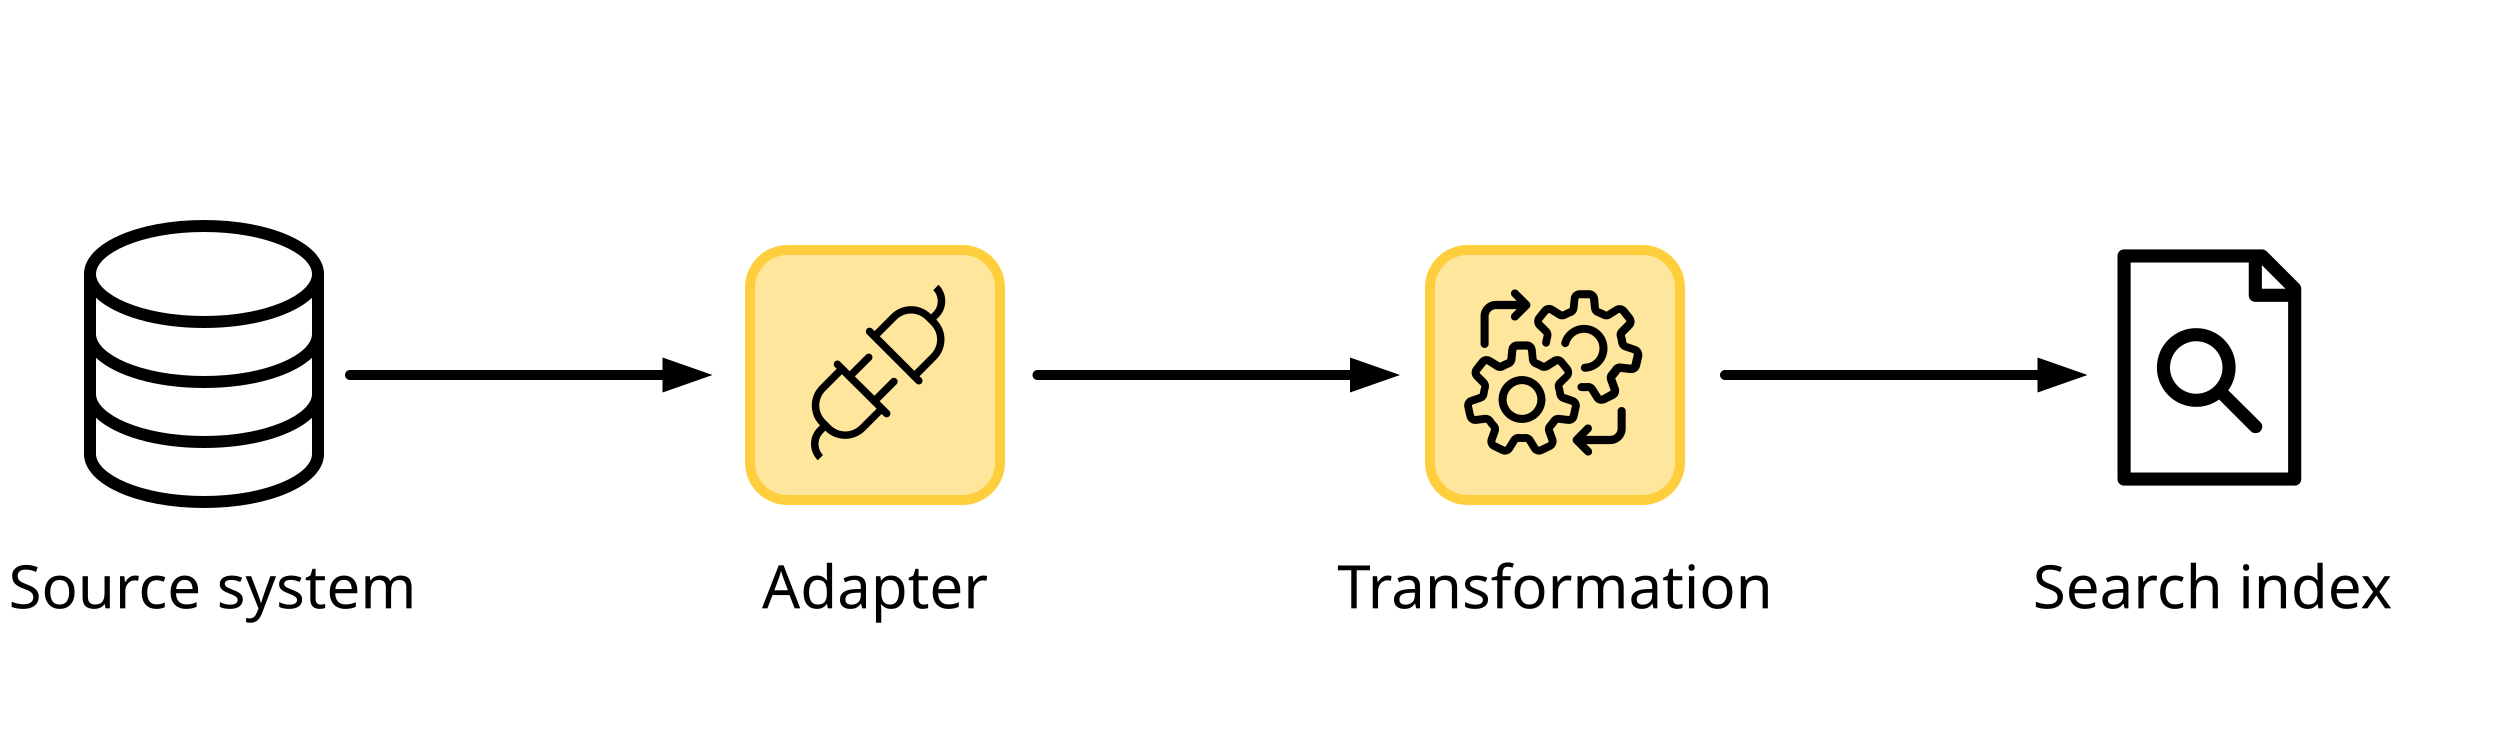
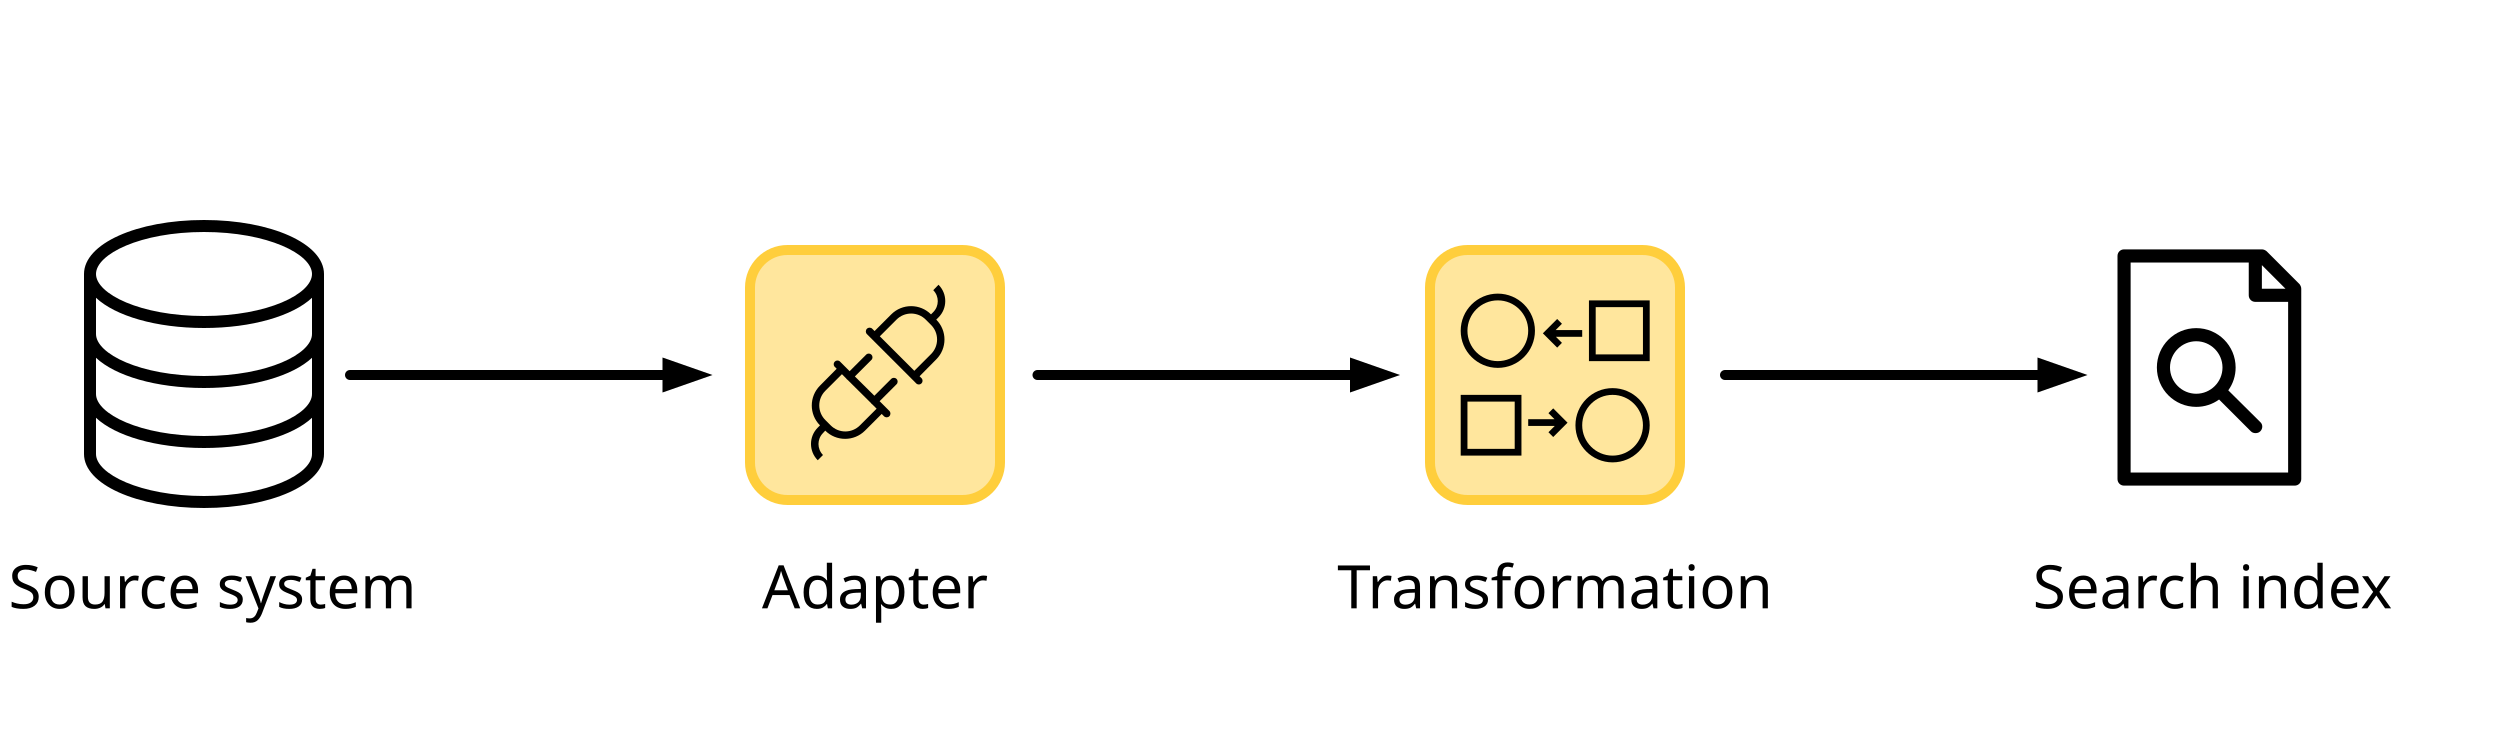
<svg xmlns="http://www.w3.org/2000/svg" viewBox="0 0 1000 300">
  <style>
    .cls-s3{fill:#E15344;}
    .cls-azure{fill: #0079D8;}
    text {
      fill: black;
      font-size: 24px;
      stroke-width: 0;
      dominant-baseline: middle;
      font-family: sans-serif;
    }

    line {
      stroke-linecap: round;
      stroke-width: 4;
      stroke: black;
    }
  </style>
  <g transform="scale(1.6) translate(15 35)">
    <svg y="20" height="300px" width="300px" fill="#000000" version="1.1" viewBox="0 0 100 100" enable-background="new 0 0 100 100" xml:space="preserve">
      <path d="M12,0C6.393,0,2,1.977,2,4.5v15C2,22.023,6.393,24,12,24s10-1.977,10-4.5v-15C22,1.977,17.607,0,12,0z M21,14.5  c0,1.655-3.696,3.5-9,3.5s-9-1.845-9-3.5v-3.018C4.603,12.984,7.985,14,12,14s7.397-1.016,9-2.518V14.5z M21,9.5  c0,1.655-3.696,3.5-9,3.5s-9-1.845-9-3.5V6.482C4.603,7.984,7.985,9,12,9s7.397-1.016,9-2.518V9.5z M12,1c5.304,0,9,1.845,9,3.5  S17.304,8,12,8S3,6.155,3,4.5S6.696,1,12,1z M12,23c-5.304,0-9-1.845-9-3.5v-3.018C4.603,17.984,7.985,19,12,19s7.397-1.016,9-2.518  V19.5C21,21.155,17.304,23,12,23z" />
    </svg>
  </g>
  <rect width="100" height="100" x="300" y="100" rx="15" ry="15" fill="rgba(255, 206, 60, 0.5)" stroke-width="4" stroke="#ffce3c" />
  <g transform="scale(0.25) translate(1255 446)">
    <svg x="0px" y="0px" height="300px" width="300px" fill="#000000" version="1.1" viewBox="0 0 100 100" style="enable-background:new 0 0 100 100;" xml:space="preserve">
      <path data-name="Compound Path" d="M17.8,96.8l2.8-2.8a8.3,8.3,0,0,1,0-11.7L21.8,81A15,15,0,0,0,43,81l8.9-8.9,1.2,1.2A2,2,0,0,0,56,70.5l-5.2-5.2,9-9A2,2,0,0,0,57,53.4l-9,9L37.6,52.1l9-9a2,2,0,0,0-2.8-2.8l-9,9L29.5,44a2,2,0,0,0-2.8,2.8l1.2,1.2L19,57a15,15,0,0,0,0,21.2l-1.2,1.2A12.3,12.3,0,0,0,17.8,96.8Zm4-37,8.9-8.9,2.2,2.2.4.5.5.4L46.1,66.2l.4.5.5.4,2.2,2.2-8.9,8.9a11,11,0,0,1-15.6,0l-2.8-2.8A11,11,0,0,1,21.8,59.8Z" />
      <path data-name="Compound Path" d="M82.2,3.2,79.4,6.1a8.3,8.3,0,0,1,0,11.7L78.2,19A15,15,0,0,0,57,19l-8.9,8.9-1.2-1.2A2,2,0,0,0,44,29.5L70.5,56a2,2,0,0,0,2.8-2.8l-1.2-1.2L81,43a15,15,0,0,0,0-21.2l1.2-1.2A12.3,12.3,0,0,0,82.2,3.2Zm-4,37-8.9,8.9L50.9,30.7l8.9-8.9a11,11,0,0,1,15.6,0l2.8,2.8a11,11,0,0,1,0,15.6Z" />
    </svg>
  </g>
  <rect width="100" height="100" x="572" y="100" rx="15" ry="15" fill="rgba(255, 206, 60, 0.5)" stroke-width="4" stroke="#ffce3c" />
-   <g transform="scale(0.25) translate(2335 446)">
-     <svg x="0px" y="0px" height="300px" width="300px" fill="#000000" version="1.1" viewBox="0 0 100 100" style="enable-background:new 0 0 100 100;" xml:space="preserve">
-       <g>
-         <path d="M63,73.7l1.1-4.9c0.6-2.4-0.8-4.9-3.2-5.7l-4.7-1.6c-0.2-0.1-0.4-0.2-0.4-0.5c-0.2-1.2-0.4-2.4-0.8-3.5     c-0.1-0.2,0-0.4,0.2-0.6l3.5-3.5c1.8-1.8,1.9-4.5,0.4-6.5L56,43.1c-1.6-2-4.3-2.4-6.4-1.1l-4.2,2.7c-0.2,0.1-0.4,0.1-0.6,0     c-1-0.6-2.1-1.1-3.3-1.6c-0.2-0.1-0.3-0.3-0.3-0.5l-0.5-4.9c-0.3-2.5-2.3-4.3-4.8-4.3h-5c-2.5,0-4.6,1.9-4.8,4.3l-0.5,4.9     c0,0.2-0.2,0.4-0.3,0.5c-1.2,0.4-2.3,1-3.3,1.5c-0.2,0.1-0.4,0.1-0.6,0L17.1,42c-2.1-1.3-4.9-0.9-6.4,1.1L7.6,47     C6,49,6.2,51.8,8,53.5l3.5,3.5c0.2,0.2,0.2,0.4,0.2,0.5c-0.3,1.1-0.6,2.3-0.8,3.6c0,0.2-0.2,0.4-0.4,0.4l-4.7,1.6     c-2.4,0.8-3.7,3.3-3.1,5.7l1.1,4.9c0.6,2.4,2.8,4,5.3,3.7l4.8-0.6c0.3,0,0.5,0.1,0.6,0.2c0.7,1,1.4,2,2.2,2.8     c0.1,0.1,0.2,0.3,0.2,0.5l-1.7,4.8c-0.8,2.3,0.2,4.9,2.5,6l4.5,2.2c2.2,1.1,4.9,0.3,6.2-1.8l2.6-4.2c0.1-0.2,0.3-0.3,0.6-0.3     c1.2,0.1,2.4,0.1,3.6,0c0.2,0,0.4,0.1,0.6,0.3l2.6,4.2c0.9,1.5,2.5,2.3,4.1,2.3c0.7,0,1.4-0.2,2.1-0.5l4.5-2.2     c2.2-1.1,3.3-3.7,2.5-6l-1.7-4.7c-0.1-0.2,0-0.4,0.2-0.5c0.8-0.9,1.6-1.8,2.2-2.8c0.1-0.1,0.3-0.3,0.5-0.3l5,0.6     C60.1,77.7,62.5,76.1,63,73.7z M58.9,72.7c-0.1,0.3-0.4,0.5-0.7,0.5l-5-0.6c-0.2,0-0.4,0-0.5,0c-1.6,0-3.1,0.8-4,2.2     c-0.5,0.8-1.2,1.6-1.8,2.3c-1.2,1.3-1.6,3.2-1,4.8l1.7,4.7c0.1,0.3,0,0.6-0.3,0.7l-4.5,2.2c-0.3,0.1-0.6,0-0.8-0.2l-2.6-4.2     c-1-1.6-2.8-2.5-4.7-2.3c-0.9,0.1-1.8,0.1-2.6,0c-1.9-0.2-3.7,0.7-4.7,2.3l-2.6,4.2c-0.2,0.3-0.5,0.4-0.8,0.2l-4.5-2.2     c-0.3-0.1-0.4-0.4-0.3-0.7l1.7-4.8c0.6-1.6,0.2-3.5-1.1-4.8c-0.7-0.7-1.3-1.5-1.8-2.3c-1-1.5-2.8-2.3-4.7-2.1l-4.8,0.6     c-0.3,0-0.6-0.2-0.7-0.5l-1.1-4.9c-0.1-0.3,0.1-0.6,0.4-0.7l4.7-1.6c1.7-0.6,3-2.1,3.2-3.9c0.1-1,0.3-2,0.6-2.9     c0.5-1.7,0-3.6-1.2-4.8L11,50.5c-0.2-0.2-0.2-0.6,0-0.8l3.1-3.9c0.2-0.2,0.5-0.3,0.8-0.1l4.2,2.7c1.5,1,3.4,1,5,0.1     c0.8-0.5,1.7-0.9,2.7-1.3c1.7-0.6,2.9-2.2,3.1-4l0.5-4.9c0-0.3,0.3-0.5,0.6-0.5h5c0.3,0,0.6,0.2,0.6,0.5l0.5,4.9     c0.2,1.8,1.4,3.4,3.1,4c1,0.4,1.9,0.8,2.7,1.3c1.5,0.9,3.4,0.8,5-0.1l4.2-2.7c0.3-0.2,0.6-0.1,0.8,0.1l3.1,3.9     c0.2,0.2,0.2,0.6,0,0.8L52.3,54c-1.3,1.3-1.8,3.1-1.2,4.8c0.3,0.9,0.5,1.9,0.6,2.9c0.3,1.8,1.5,3.3,3.2,3.9l4.7,1.6     c0.3,0.1,0.5,0.4,0.4,0.7L58.9,72.7z" />
-         <path d="M33.4,51.9c-6.9,0-12.5,5.6-12.5,12.5c0,6.9,5.6,12.5,12.5,12.5s12.5-5.6,12.5-12.5C45.8,57.5,40.2,51.9,33.4,51.9z      M33.4,72.6c-4.5,0-8.2-3.7-8.2-8.2c0-4.5,3.7-8.2,8.2-8.2s8.2,3.7,8.2,8.2C41.6,68.9,37.9,72.6,33.4,72.6z" />
-         <path d="M94.2,35.9l-4.7-1.6c-0.2-0.1-0.3-0.2-0.4-0.4c-0.2-1.3-0.4-2.5-0.8-3.6c-0.1-0.3,0.1-0.5,0.2-0.5l3.5-3.5     c1.8-1.8,1.9-4.5,0.4-6.5l-3.1-3.9c-1.6-1.9-4.3-2.4-6.4-1.1l-4.2,2.6c-0.1,0.1-0.4,0.2-0.6,0c-1-0.6-2.1-1.1-3.3-1.5     c-0.3-0.1-0.3-0.3-0.4-0.5L74,10.5c-0.3-2.5-2.4-4.4-4.8-4.4h-5c-2.5,0-4.6,1.9-4.8,4.3l-0.5,4.9c0,0.1-0.1,0.4-0.3,0.5     c-1.2,0.5-2.3,1-3.4,1.6c-0.1,0.1-0.3,0.1-0.5,0l-4.3-2.7c-2.1-1.3-4.8-0.9-6.4,1.1l-3.1,3.9c-1.5,2-1.3,4.8,0.4,6.5l3.5,3.4     c0.1,0.2,0.2,0.4,0.2,0.5c-0.3,1.1-0.6,2.3-0.8,3.5C44,35,44.8,36,45.9,36.2c1.1,0.2,2.2-0.6,2.4-1.8c0.1-1,0.3-1.9,0.6-2.9     c0.5-1.7,0.1-3.6-1.2-4.9l-3.5-3.5c-0.3-0.3-0.2-0.6,0-0.8l3.1-3.8c0.2-0.2,0.5-0.3,0.8-0.2l4.2,2.6c1.4,1,3.4,1,5,0.1     c0.8-0.5,1.7-0.9,2.6-1.2c1.7-0.6,2.9-2.2,3.1-4l0.5-4.9c0-0.3,0.3-0.5,0.6-0.5h5c0.3,0,0.6,0.2,0.6,0.5l0.5,4.9     c0.2,1.9,1.4,3.4,3.1,4c1,0.4,1.8,0.8,2.6,1.2c1.6,0.9,3.5,0.9,5-0.1l4.1-2.6c0.3-0.2,0.6-0.1,0.8,0.1l3.1,3.9     c0.2,0.2,0.2,0.6-0.1,0.8l-3.5,3.5c-1.3,1.3-1.8,3.1-1.2,4.8c0.3,0.9,0.5,1.9,0.6,2.8c0.2,1.7,1.5,3.3,3.2,3.9l4.7,1.6     c0.3,0.1,0.5,0.4,0.4,0.7l-1.1,4.9c-0.1,0.3-0.3,0.5-0.7,0.5l-5-0.6c-1.8-0.2-3.5,0.6-4.5,2.1c-0.5,0.8-1.1,1.5-1.8,2.3     c-1.3,1.4-1.6,3.3-1,4.9l1.7,4.7c0.1,0.3,0,0.6-0.3,0.7L76,62.3c-0.3,0.1-0.6,0.1-0.7-0.2l-2.6-4.2c-1-1.6-2.8-2.5-4.7-2.3     c-0.8,0.1-1.8,0.1-2.7,0c-1.2,0-2.2,0.8-2.3,2c-0.1,1.2,0.8,2.2,2,2.3c1.2,0.1,2.3,0.1,3.4,0c0.2,0,0.5,0,0.7,0.3l2.6,4.2     c0.9,1.5,2.5,2.3,4.1,2.3c0.7,0,1.5-0.2,2.2-0.5l4.5-2.2c2.2-1,3.3-3.6,2.4-6l-1.7-4.7c-0.1-0.2,0-0.4,0.2-0.5     c0.8-0.9,1.6-1.8,2.2-2.8c0,0,0.3-0.2,0.4-0.3l5.1,0.6c2.5,0.3,4.8-1.4,5.3-3.8l1.1-4.8C97.9,39.2,96.6,36.7,94.2,35.9z" />
-         <path d="M66.9,45.3c-1.2,0-2.1,1-2.1,2.2c0,1.2,1,2.1,2.1,2.1c0,0,0,0,0.1,0c6.7-0.2,12-5.7,12-12.5c0-6.9-5.6-12.5-12.5-12.5     c-5.6,0-10.6,3.8-12.1,9.2c-0.3,1.1,0.4,2.3,1.5,2.6c1.1,0.3,2.3-0.4,2.6-1.5c1-3.6,4.2-6.1,8-6.1c4.5,0,8.2,3.7,8.2,8.2     C74.8,41.6,71.4,45.2,66.9,45.3z" />
-         <path d="M13.5,36.9c1.2,0,2.1-1,2.1-2.1V20.1c0-2.2,1.8-3.9,3.9-3.9h11.1l-2.5,2.5c-0.8,0.8-0.8,2.2,0,3c0.4,0.4,1,0.6,1.5,0.6     c0.5,0,1.1-0.2,1.5-0.6l6.2-6.2c0.8-0.8,0.8-2.2,0-3l-6.2-6.2c-0.8-0.8-2.2-0.8-3,0c-0.8,0.8-0.8,2.2,0,3l2.5,2.5H19.5     c-4.5,0-8.2,3.7-8.2,8.2v14.7C11.3,36,12.3,36.9,13.5,36.9z" />
-         <path d="M86.5,68.4c-1.2,0-2.1,1-2.1,2.1v9.4c0,2.2-1.8,3.9-3.9,3.9H67.6l2.5-2.5c0.8-0.8,0.8-2.2,0-3c-0.8-0.8-2.2-0.8-3,0     L61,84.5c-0.8,0.8-0.8,2.2,0,3l6.2,6.2c0.4,0.4,1,0.6,1.5,0.6c0.5,0,1.1-0.2,1.5-0.6c0.8-0.8,0.8-2.2,0-3l-2.5-2.5h12.8     c4.5,0,8.2-3.7,8.2-8.2v-9.4C88.7,69.3,87.7,68.4,86.5,68.4z" />
-       </g>
-     </svg>
+   <g transform="scale(2.7) translate(214.4 39.5)">
+     <g stroke="none" stroke-width="1" fill="none" fill-rule="evenodd">
+       <path d="M15.893,22.6 L15,21.707 L15.707,21 L17.828,23.121 L15.707,25.243 L15,24.536 L15.936,23.6 L12,23.6 L12,22.6 L15.893,22.6 Z M24.5,29 C21.462,29 19,26.538 19,23.5 C19,20.462 21.462,18 24.5,18 C27.538,18 30,20.462 30,23.5 C30,26.538 27.538,29 24.5,29 Z M24.5,28 C26.985,28 29,25.985 29,23.5 C29,21.015 26.985,19 24.5,19 C22.015,19 20,21.015 20,23.5 C20,25.985 22.015,28 24.5,28 Z M2,19 L11,19 L11,28 L2,28 L2,19 Z M3,20 L3,27 L10,27 L10,20 L3,20 Z" fill="#000000" />
+       <path d="M15.893,8.6 L15,7.707 L15.707,7 L17.828,9.121 L15.707,11.243 L15,10.536 L15.936,9.6 L12,9.6 L12,8.6 L15.893,8.6 Z M24.5,15 C21.462,15 19,12.538 19,9.5 C19,6.462 21.462,4 24.5,4 C27.538,4 30,6.462 30,9.5 C30,12.538 27.538,15 24.5,15 Z M24.5,14 C26.985,14 29,11.985 29,9.5 C29,7.015 26.985,5 24.5,5 C22.015,5 20,7.015 20,9.5 C20,11.985 22.015,14 24.5,14 Z M2,5 L11,5 L11,14 L2,14 L2,5 Z M3,6 L3,13 L10,13 L10,6 L3,6 Z" fill="#000000" transform="translate(16, 9.5) rotate(-180) translate(-16, -9.5) " />
+     </g>
  </g>
  <g transform="scale(0.35) translate(2375 270)">
    <svg x="0px" y="0px" height="300px" width="300px" fill="#000000" version="1.1" viewBox="0 0 100 100" style="enable-background:new 0 0 100 100;" xml:space="preserve">
      <path d="M85,92.5V20c0-0.7-0.3-1.3-0.7-1.8L71.8,5.7C71.3,5.3,70.7,5,70,5H17.5C16.1,5,15,6.1,15,7.5v85c0,1.4,1.1,2.5,2.5,2.5h65  C83.9,95,85,93.9,85,92.5z M70,11l9,9h-9V11z M80,90H20V10h45v12.5c0,1.4,1.1,2.5,2.5,2.5H80V90z" />
      <path d="M60,50c0-8.3-6.7-15-15-15s-15,6.7-15,15s6.7,15,15,15c3.2,0,6.2-1,8.7-2.8l12.1,12.1c0.5,0.5,1.1,0.7,1.8,0.7  s1.3-0.2,1.8-0.7c1-1,1-2.6,0-3.5L57.2,58.7C59,56.2,60,53.2,60,50z M45,60c-5.5,0-10-4.5-10-10s4.5-10,10-10s10,4.5,10,10  S50.5,60,45,60z" />
    </svg>
  </g>
  <text x="85" y="235" text-anchor="middle">Source system</text>
  <text x="350" y="235" text-anchor="middle">Adapter</text>
  <text x="622" y="235" text-anchor="middle">Transformation</text>
  <text x="885" y="235" text-anchor="middle">Search index</text>
  <marker id="arrowhead" markerWidth="5" markerHeight="3.5" refX="0" refY="1.75" orient="auto">
    <polygon points="0 0, 5 1.75, 0 3.5" />
  </marker>
  <line x1="140" y1="150" x2="265" y2="150" marker-end="url(#arrowhead)" />
  <line x1="415" y1="150" x2="540" y2="150" marker-end="url(#arrowhead)" />
  <line x1="690" y1="150" x2="815" y2="150" marker-end="url(#arrowhead)" />
</svg>
